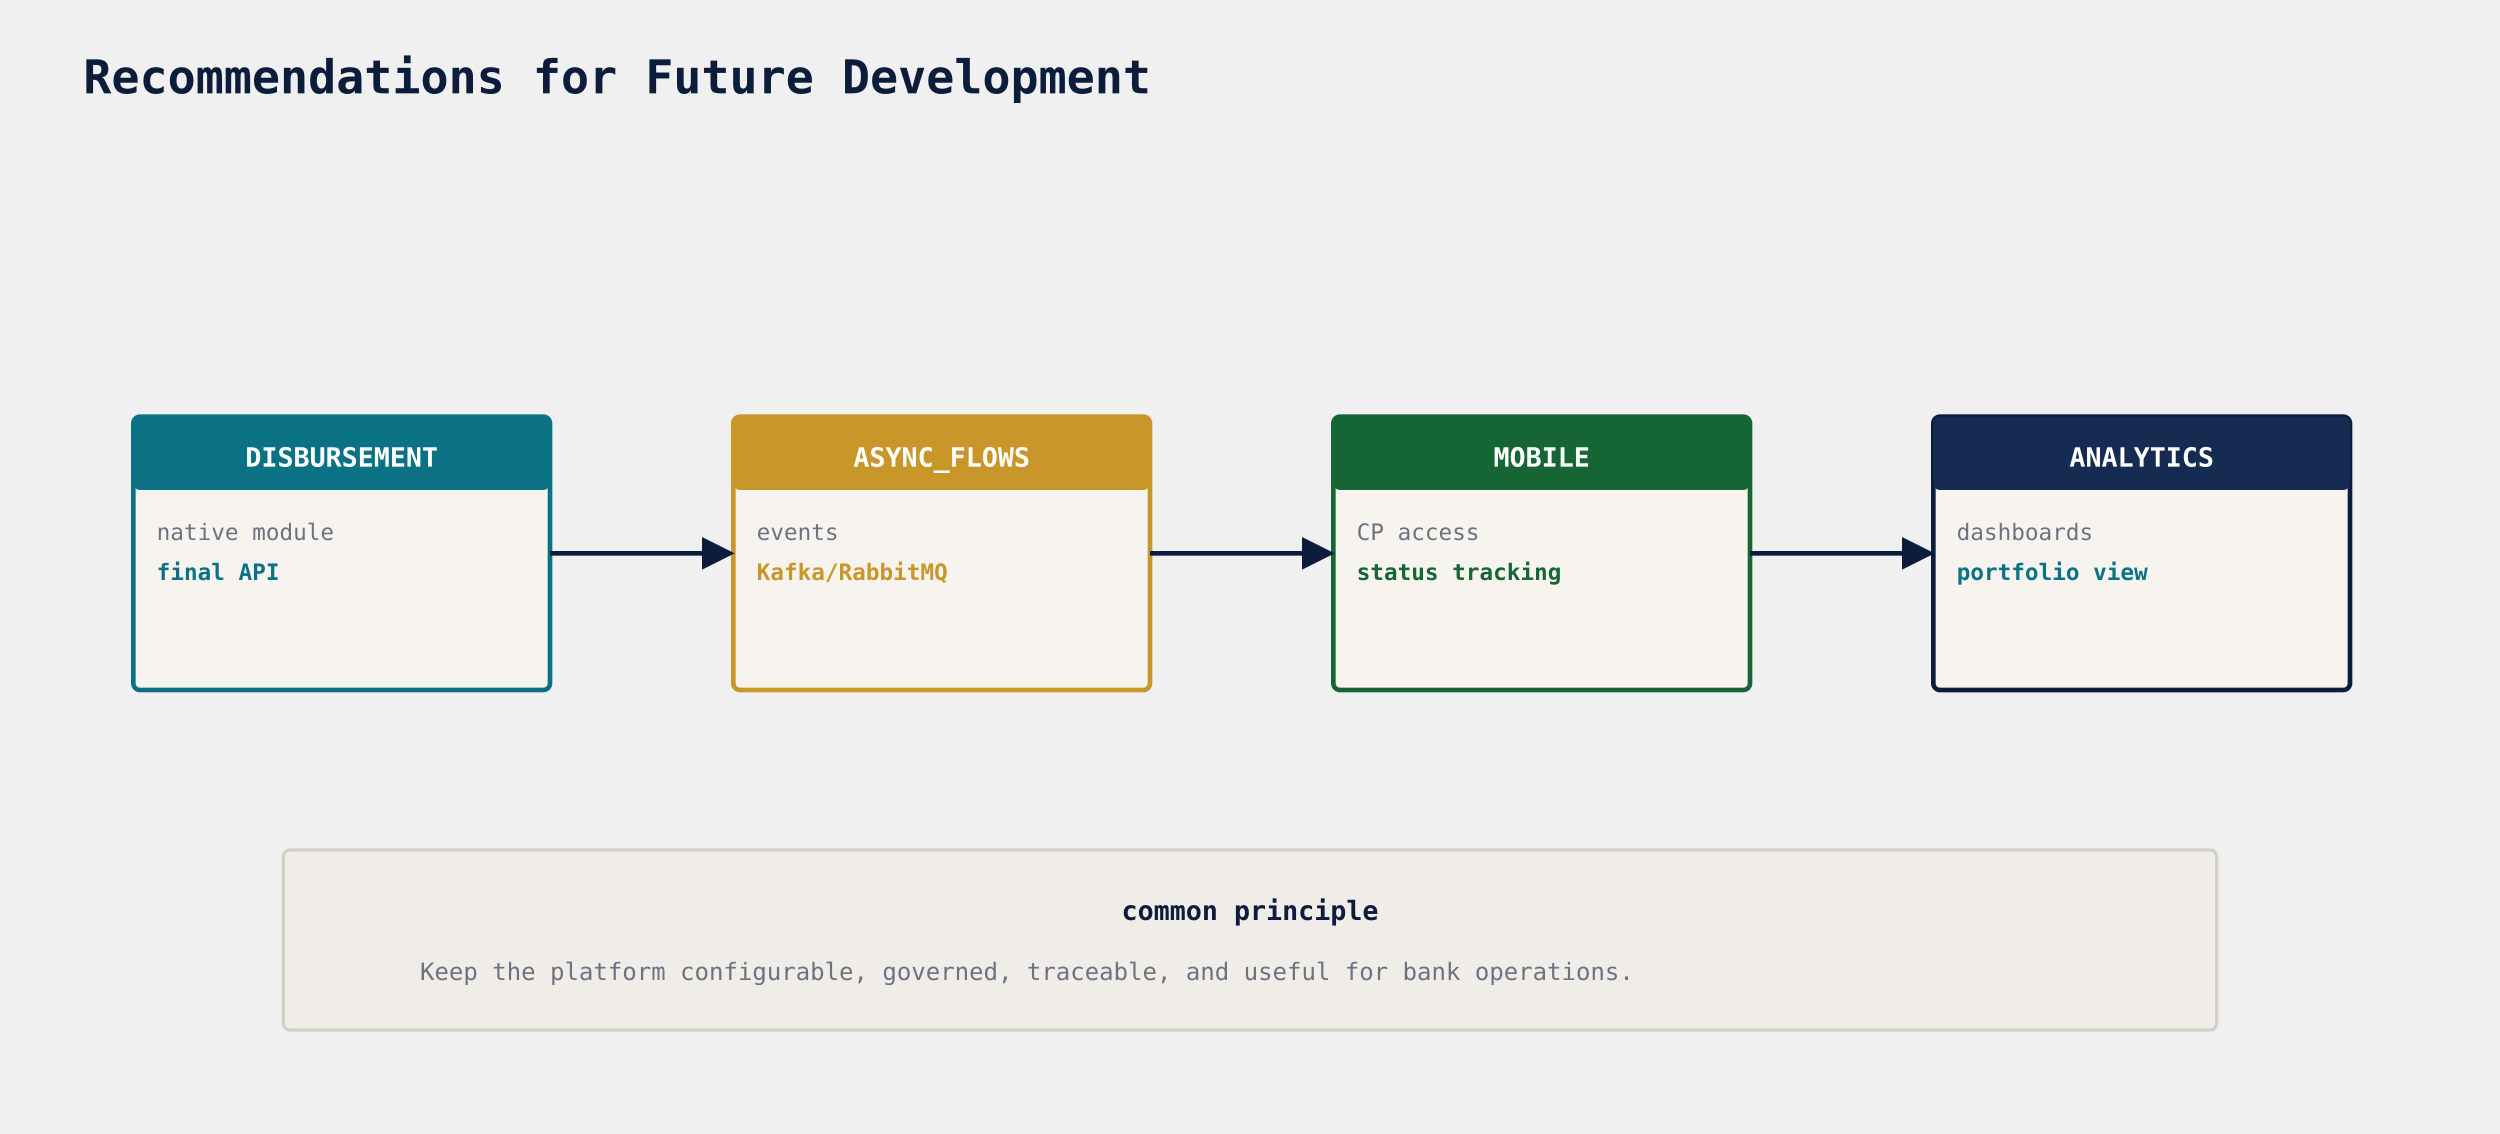
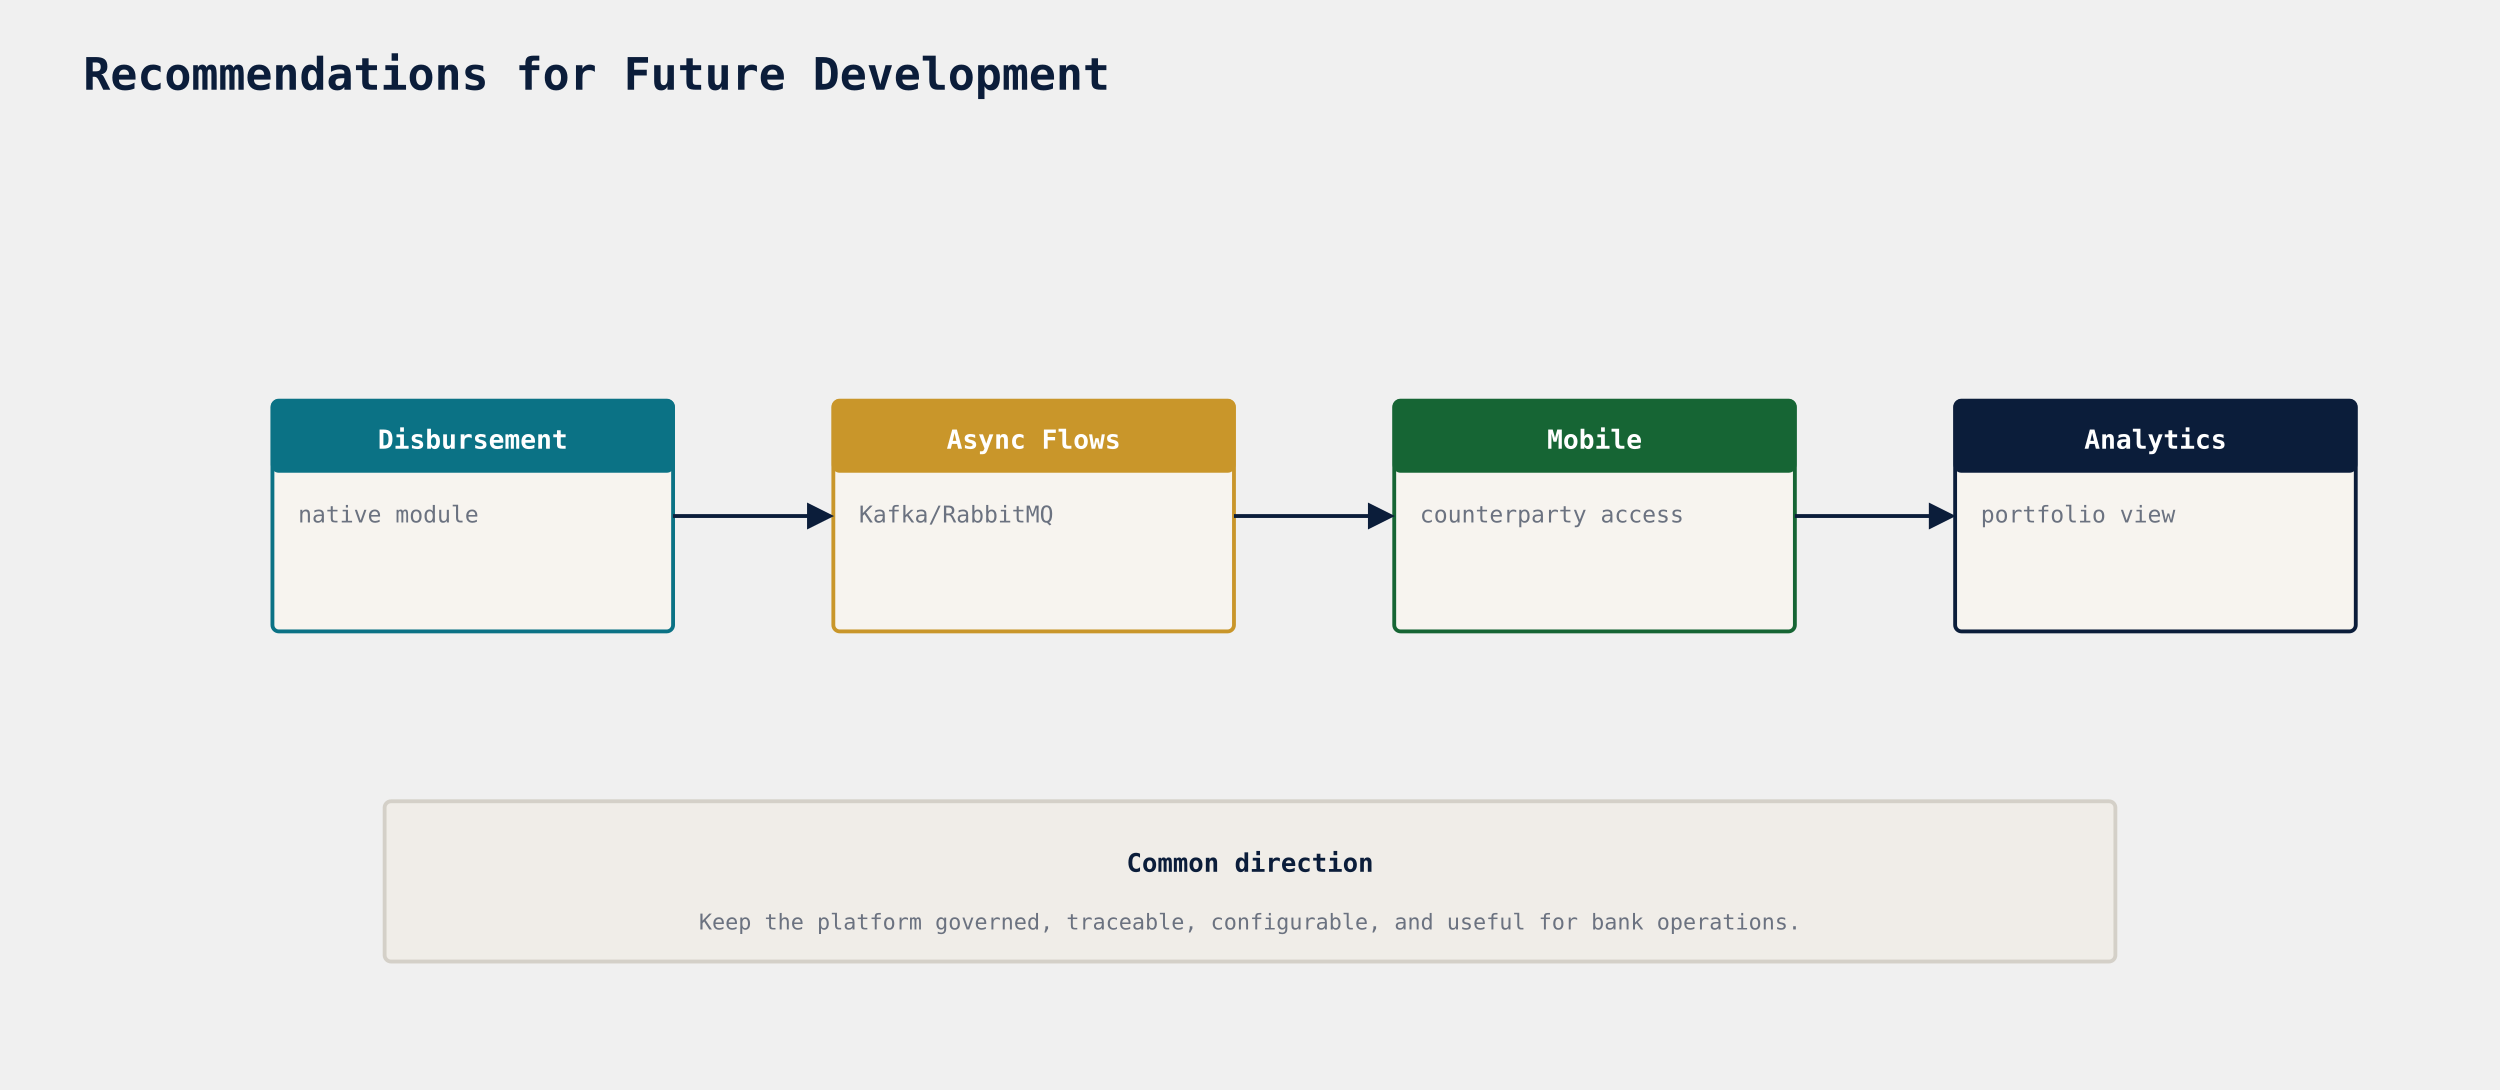
- <svg xmlns="http://www.w3.org/2000/svg" viewBox="0 0 750 340" style="width:100%; height:auto;">
+ <svg xmlns="http://www.w3.org/2000/svg" viewBox="0 0 780 340" style="width:100%; height:auto;">
  <defs>
    <marker id="arrow_navy" markerWidth="7" markerHeight="7" refX="6" refY="3.5" orient="auto">
      <path d="M0,0 L7,3.5 L0,7 Z" fill="#0B1D3A" />
    </marker>
    <marker id="arrow_teal" markerWidth="7" markerHeight="7" refX="6" refY="3.5" orient="auto">
      <path d="M0,0 L7,3.5 L0,7 Z" fill="#0B7285" />
    </marker>
    <marker id="arrow_gold" markerWidth="7" markerHeight="7" refX="6" refY="3.5" orient="auto">
      <path d="M0,0 L7,3.5 L0,7 Z" fill="#C9962A" />
    </marker>
    <marker id="arrow_green" markerWidth="7" markerHeight="7" refX="6" refY="3.5" orient="auto">
      <path d="M0,0 L7,3.5 L0,7 Z" fill="#166534" />
    </marker>
+     <marker id="arrow_red" markerWidth="7" markerHeight="7" refX="6" refY="3.5" orient="auto">
+       <path d="M0,0 L7,3.5 L0,7 Z" fill="#B91C1C" />
+     </marker>
+     <marker id="arrow_gray" markerWidth="7" markerHeight="7" refX="6" refY="3.5" orient="auto">
+       <path d="M0,0 L7,3.5 L0,7 Z" fill="#6B7280" />
+     </marker>
  </defs>
-   <text x="25" y="28" font-family="JetBrains Mono, monospace" font-size="14" fill="#0B1D3A" font-weight="700">Recommendations for Future Development</text>
-   <rect x="40" y="125" width="125" height="82" rx="2" fill="#F7F4EF" stroke="#0B7285" stroke-width="1.4" />
-   <rect x="40" y="125" width="125" height="22" rx="2" fill="#0B7285" />
-   <text x="102.5" y="140" text-anchor="middle" font-family="JetBrains Mono, monospace" font-size="8" fill="white" font-weight="600">DISBURSEMENT</text>
-   <text x="47" y="162" font-family="JetBrains Mono, monospace" font-size="6.8" fill="#6B7280" font-weight="400">native module</text>
-   <text x="47" y="174" font-family="JetBrains Mono, monospace" font-size="6.8" fill="#0B7285" font-weight="600">final API</text>
-   <rect x="220" y="125" width="125" height="82" rx="2" fill="#F7F4EF" stroke="#C9962A" stroke-width="1.4" />
-   <rect x="220" y="125" width="125" height="22" rx="2" fill="#C9962A" />
-   <text x="282.5" y="140" text-anchor="middle" font-family="JetBrains Mono, monospace" font-size="8" fill="white" font-weight="600">ASYNC_FLOWS</text>
-   <text x="227" y="162" font-family="JetBrains Mono, monospace" font-size="6.8" fill="#6B7280" font-weight="400">events</text>
-   <text x="227" y="174" font-family="JetBrains Mono, monospace" font-size="6.8" fill="#C9962A" font-weight="600">Kafka/RabbitMQ</text>
-   <rect x="400" y="125" width="125" height="82" rx="2" fill="#F7F4EF" stroke="#166534" stroke-width="1.4" />
-   <rect x="400" y="125" width="125" height="22" rx="2" fill="#166534" />
-   <text x="462.5" y="140" text-anchor="middle" font-family="JetBrains Mono, monospace" font-size="8" fill="white" font-weight="600">MOBILE</text>
-   <text x="407" y="162" font-family="JetBrains Mono, monospace" font-size="6.8" fill="#6B7280" font-weight="400">CP access</text>
-   <text x="407" y="174" font-family="JetBrains Mono, monospace" font-size="6.8" fill="#166534" font-weight="600">status tracking</text>
-   <rect x="580" y="125" width="125" height="82" rx="2" fill="#F7F4EF" stroke="#0B1D3A" stroke-width="1.4" />
-   <rect x="580" y="125" width="125" height="22" rx="2" fill="#162B52" />
-   <text x="642.5" y="140" text-anchor="middle" font-family="JetBrains Mono, monospace" font-size="8" fill="white" font-weight="600">ANALYTICS</text>
-   <text x="587" y="162" font-family="JetBrains Mono, monospace" font-size="6.8" fill="#6B7280" font-weight="400">dashboards</text>
-   <text x="587" y="174" font-family="JetBrains Mono, monospace" font-size="6.8" fill="#0B7285" font-weight="600">portfolio view</text>
-   <line x1="165" y1="166" x2="219" y2="166" stroke="#0B1D3A" stroke-width="1.4" marker-end="url(#arrow_navy)" />
-   <line x1="345" y1="166" x2="399" y2="166" stroke="#0B1D3A" stroke-width="1.4" marker-end="url(#arrow_navy)" />
-   <line x1="525" y1="166" x2="579" y2="166" stroke="#0B1D3A" stroke-width="1.4" marker-end="url(#arrow_navy)" />
-   <rect x="85" y="255" width="580" height="54" rx="2" fill="#F0EDE8" stroke="#D4D0C8" stroke-width="1" />
-   <text x="375" y="276" text-anchor="middle" font-family="JetBrains Mono, monospace" font-size="8" fill="#0B1D3A" font-weight="600">common principle</text>
-   <text x="126" y="294" font-family="JetBrains Mono, monospace" font-size="7.2" fill="#6B7280">Keep the platform configurable, governed, traceable, and useful for bank operations.</text>
+   <text x="26" y="28" text-anchor="start" font-family="JetBrains Mono, monospace" font-size="14" fill="#0B1D3A" font-weight="700">Recommendations for Future Development</text>
+   <rect x="85" y="125" width="125" height="72" rx="2" fill="#F7F4EF" stroke="#0B7285" stroke-width="1.2" />
+   <rect x="85" y="125" width="125" height="22" rx="2" fill="#0B7285" stroke="#0B7285" stroke-width="1.0" />
+   <text x="147.5" y="140" text-anchor="middle" font-family="JetBrains Mono, monospace" font-size="8.2" fill="#FFFFFF" font-weight="700">Disbursement</text>
+   <text x="93" y="163" text-anchor="start" font-family="JetBrains Mono, monospace" font-size="7.2" fill="#6B7280" font-weight="400">native module</text>
+   <rect x="260" y="125" width="125" height="72" rx="2" fill="#F7F4EF" stroke="#C9962A" stroke-width="1.2" />
+   <rect x="260" y="125" width="125" height="22" rx="2" fill="#C9962A" stroke="#C9962A" stroke-width="1.0" />
+   <text x="322.5" y="140" text-anchor="middle" font-family="JetBrains Mono, monospace" font-size="8.2" fill="#FFFFFF" font-weight="700">Async Flows</text>
+   <text x="268" y="163" text-anchor="start" font-family="JetBrains Mono, monospace" font-size="7.2" fill="#6B7280" font-weight="400">Kafka/RabbitMQ</text>
+   <rect x="435" y="125" width="125" height="72" rx="2" fill="#F7F4EF" stroke="#166534" stroke-width="1.2" />
+   <rect x="435" y="125" width="125" height="22" rx="2" fill="#166534" stroke="#166534" stroke-width="1.0" />
+   <text x="497.5" y="140" text-anchor="middle" font-family="JetBrains Mono, monospace" font-size="8.2" fill="#FFFFFF" font-weight="700">Mobile</text>
+   <text x="443" y="163" text-anchor="start" font-family="JetBrains Mono, monospace" font-size="7.2" fill="#6B7280" font-weight="400">counterparty access</text>
+   <rect x="610" y="125" width="125" height="72" rx="2" fill="#F7F4EF" stroke="#0B1D3A" stroke-width="1.2" />
+   <rect x="610" y="125" width="125" height="22" rx="2" fill="#0B1D3A" stroke="#0B1D3A" stroke-width="1.0" />
+   <text x="672.5" y="140" text-anchor="middle" font-family="JetBrains Mono, monospace" font-size="8.2" fill="#FFFFFF" font-weight="700">Analytics</text>
+   <text x="618" y="163" text-anchor="start" font-family="JetBrains Mono, monospace" font-size="7.2" fill="#6B7280" font-weight="400">portfolio view</text>
+   <line x1="210" y1="161" x2="259" y2="161" stroke="#0B1D3A" stroke-width="1.2" marker-end="url(#arrow_navy)" />
+   <line x1="385" y1="161" x2="434" y2="161" stroke="#0B1D3A" stroke-width="1.2" marker-end="url(#arrow_navy)" />
+   <line x1="560" y1="161" x2="609" y2="161" stroke="#0B1D3A" stroke-width="1.2" marker-end="url(#arrow_navy)" />
+   <rect x="120" y="250" width="540" height="50" rx="2" fill="#F0EDE8" stroke="#D4D0C8" stroke-width="1.2" />
+   <text x="390" y="272" text-anchor="middle" font-family="JetBrains Mono, monospace" font-size="8" fill="#0B1D3A" font-weight="700">Common direction</text>
+   <text x="390" y="290" text-anchor="middle" font-family="JetBrains Mono, monospace" font-size="6.8" fill="#6B7280" font-weight="400">Keep the platform governed, traceable, configurable, and useful for bank operations.</text>
</svg>
